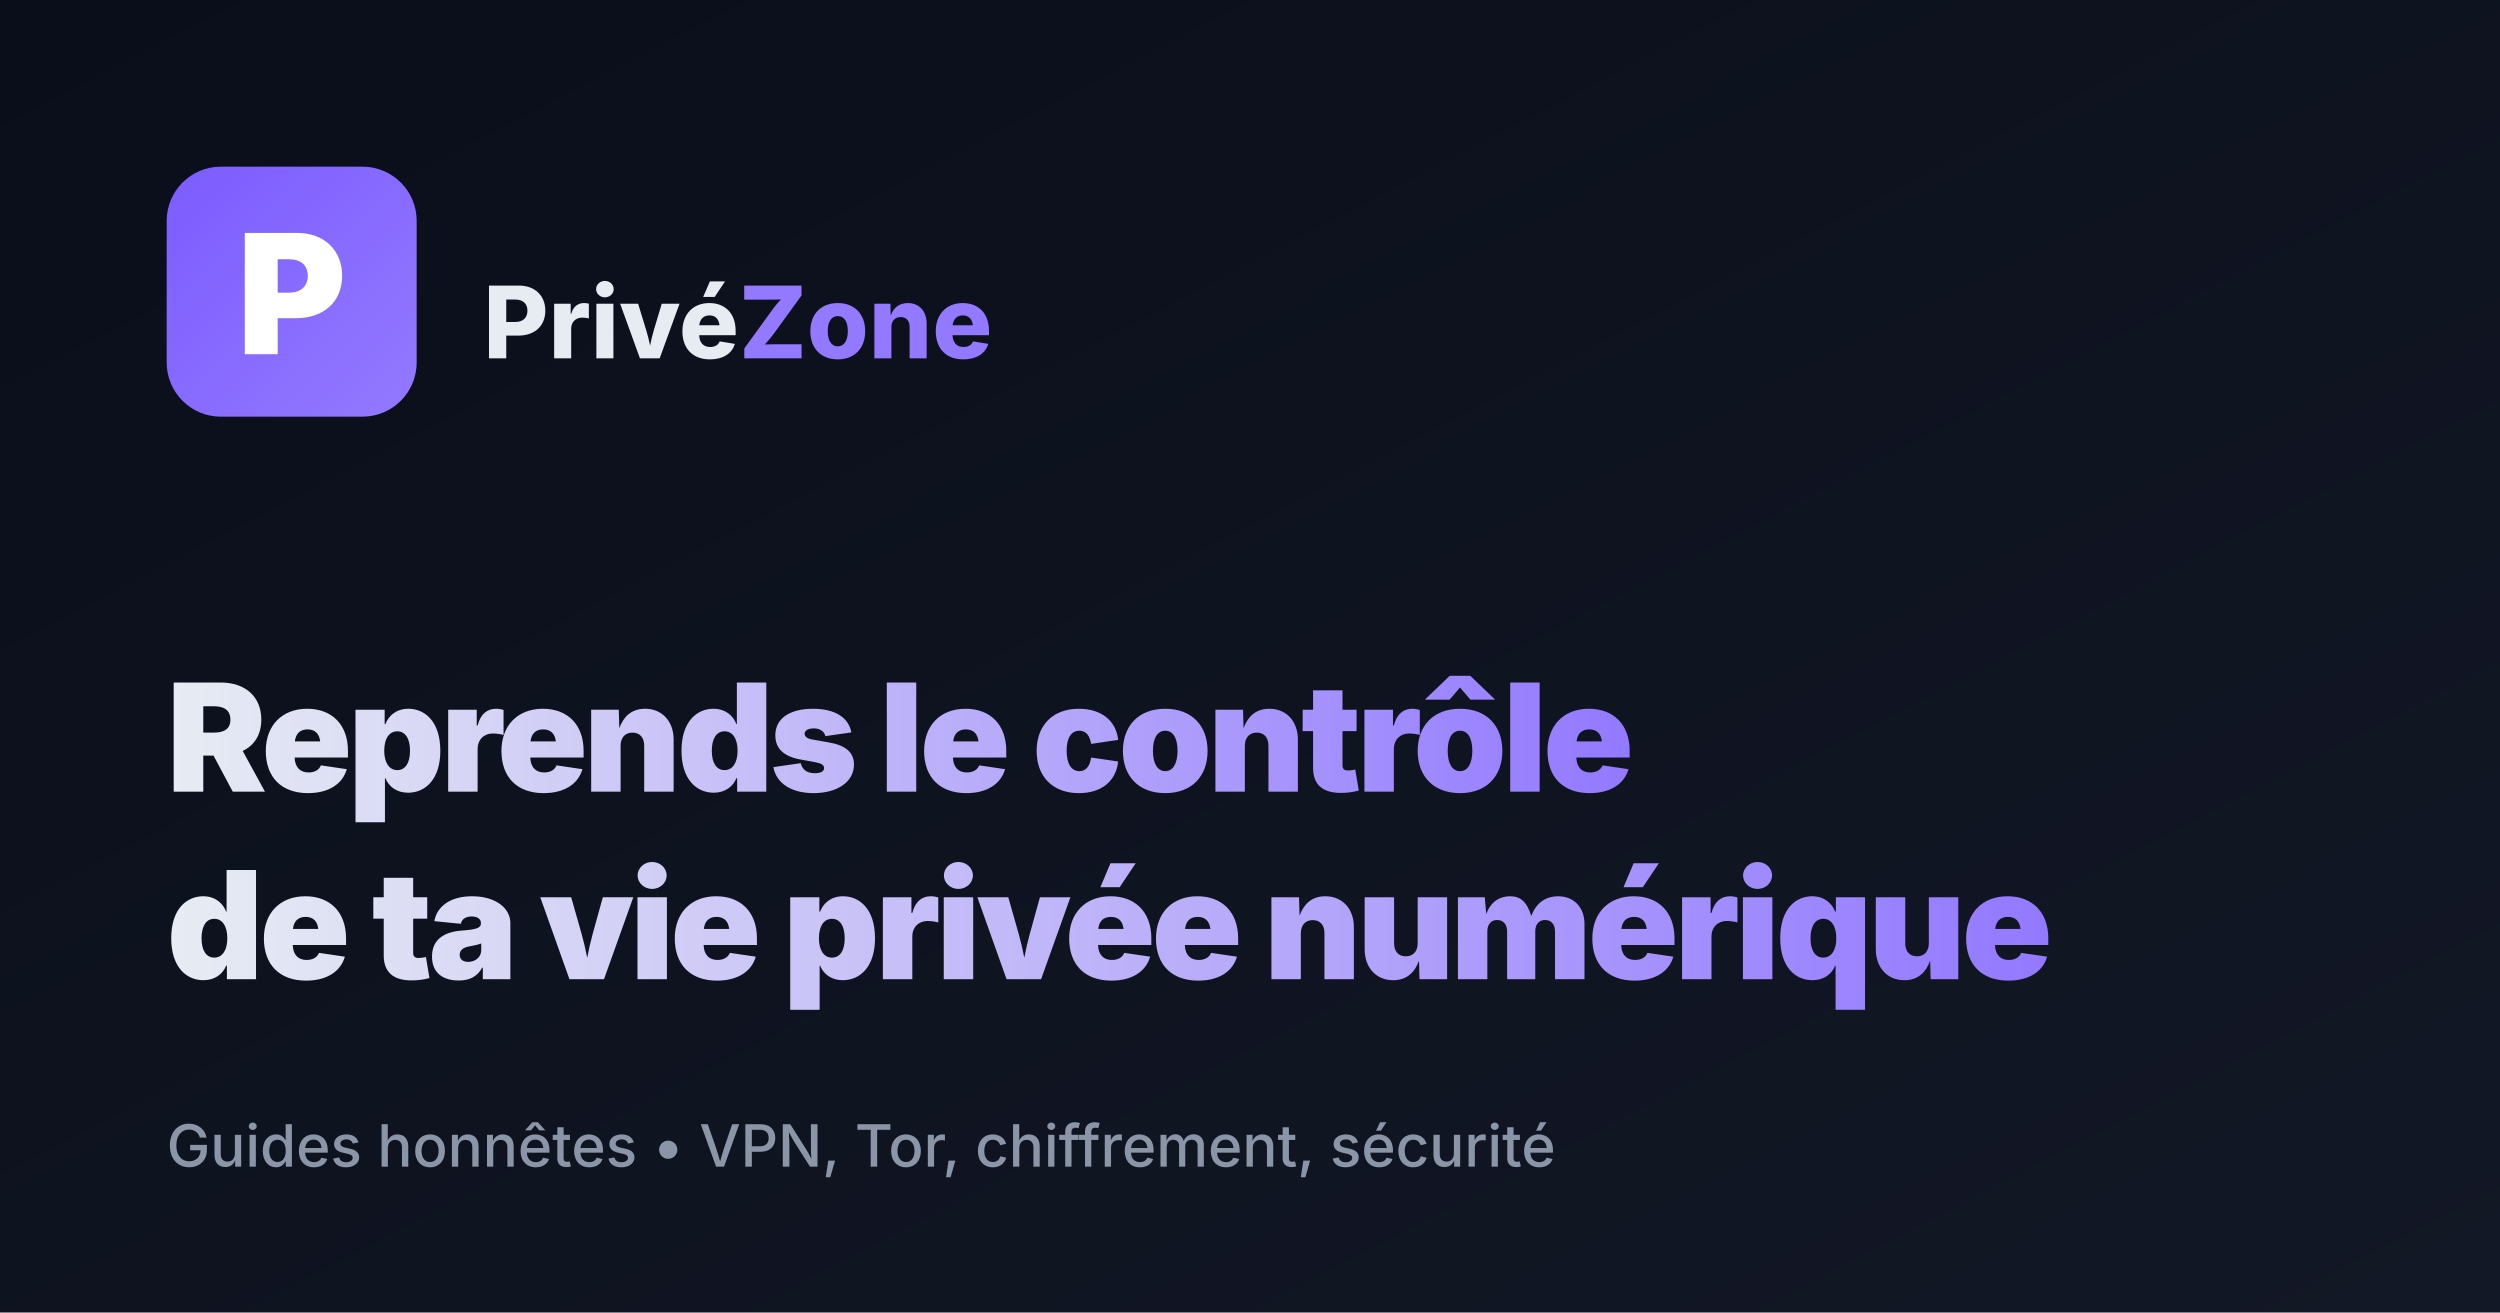
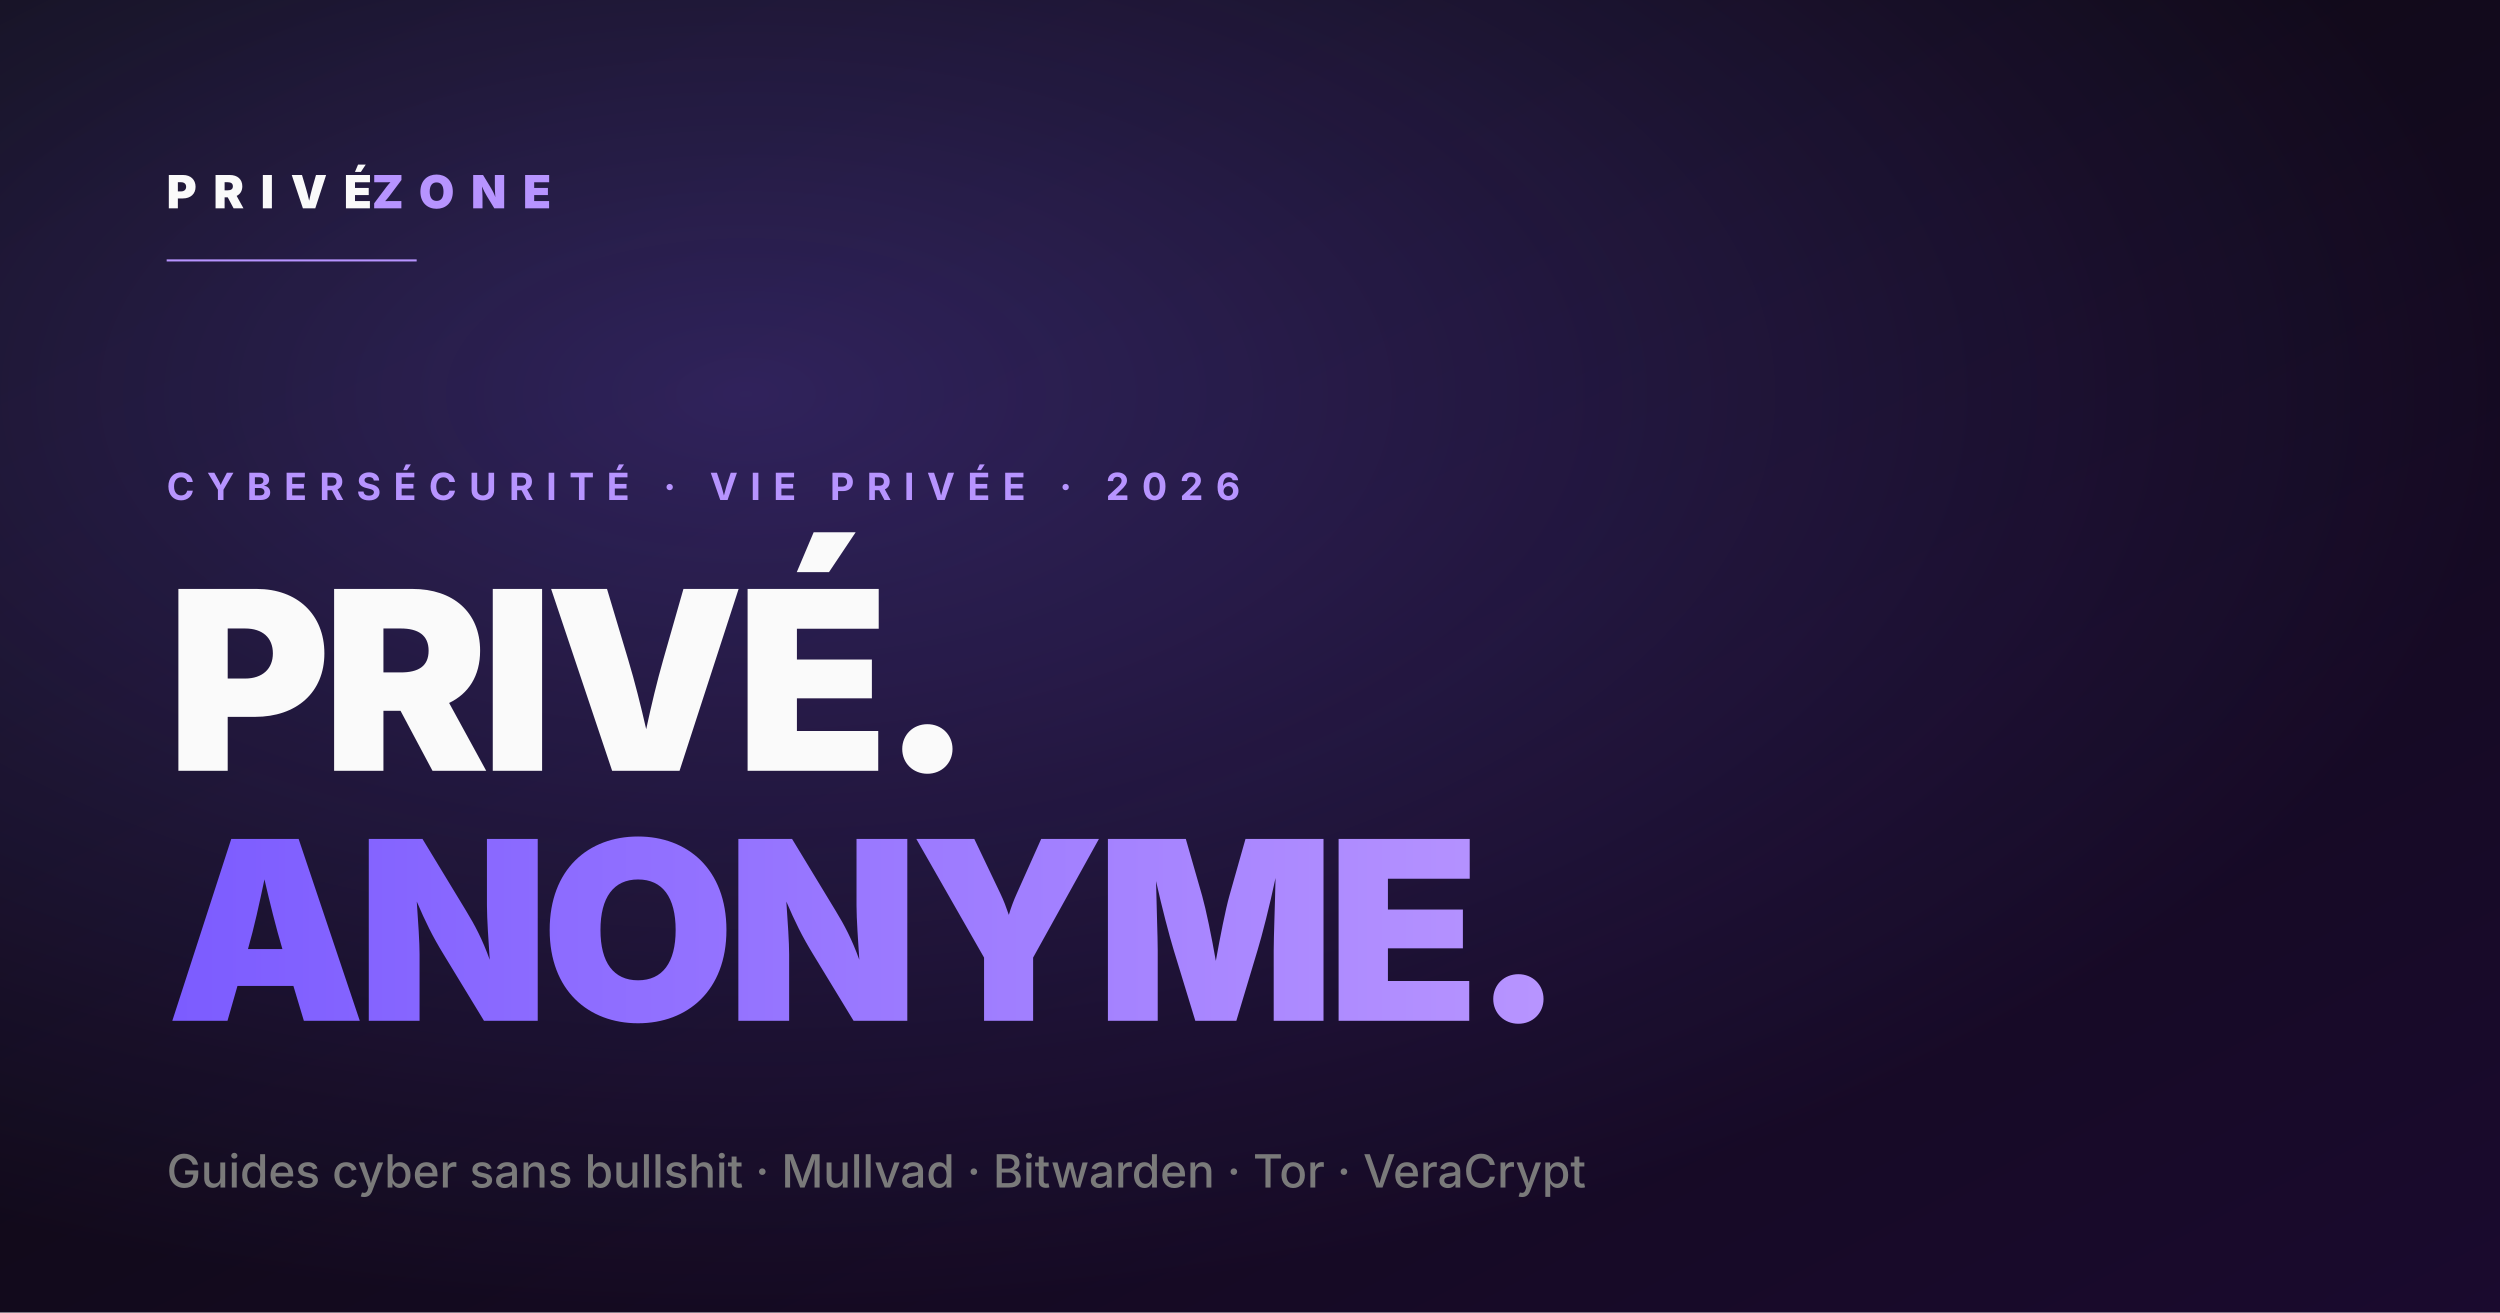
<svg xmlns="http://www.w3.org/2000/svg" viewBox="0 0 1200 630" width="1200" height="630">
  <defs>
    <linearGradient id="bg" x1="0" y1="0" x2="1" y2="1">
-       <stop offset="0" stop-color="#0a0e1a" />
-       <stop offset="1" stop-color="#131826" />
+       <stop offset="0" stop-color="#0a0a0a" />
+       <stop offset="1" stop-color="#1a0a2e" />
    </linearGradient>
-     <linearGradient id="logo" x1="0" y1="0" x2="1" y2="1">
+     <linearGradient id="glow" x1="0" y1="0" x2="1" y2="0">
      <stop offset="0" stop-color="#7c5cff" />
-       <stop offset="1" stop-color="#9379ff" />
+       <stop offset="1" stop-color="#b794ff" />
    </linearGradient>
-     <linearGradient id="title" x1="0" y1="0" x2="1" y2="0">
-       <stop offset="0" stop-color="#e7ecf3" />
-       <stop offset="1" stop-color="#9379ff" />
-     </linearGradient>
+     <radialGradient id="halo" cx="0.3" cy="0.3" r="0.7">
+       <stop offset="0" stop-color="#7c5cff" stop-opacity="0.3" />
+       <stop offset="1" stop-color="#7c5cff" stop-opacity="0" />
+     </radialGradient>
  </defs>
  <rect width="1200" height="630" fill="url(#bg)" />
-   <rect x="80" y="80" width="120" height="120" rx="26" fill="url(#logo)" />
-   <text x="140" y="170" font-family="system-ui, -apple-system, sans-serif" font-size="80" font-weight="900" fill="white" text-anchor="middle">P</text>
-   <text x="232" y="172" font-family="system-ui, -apple-system, sans-serif" font-size="48" font-weight="800" fill="#e7ecf3">Privé<tspan fill="#9379ff">Zone</tspan>
+   <rect width="1200" height="630" fill="url(#halo)" />
+   <text x="80" y="100" font-family="Inter, system-ui, sans-serif" font-size="22" font-weight="900" fill="#fafafa" letter-spacing="8">PRIVÉ<tspan fill="#b794ff">ZONE</tspan>
  </text>
-   <text x="80" y="380" font-family="system-ui, -apple-system, sans-serif" font-size="72" font-weight="900" fill="url(#title)" letter-spacing="-2">Reprends le contrôle</text>
-   <text x="80" y="470" font-family="system-ui, -apple-system, sans-serif" font-size="72" font-weight="900" fill="url(#title)" letter-spacing="-2">de ta vie privée numérique</text>
-   <text x="80" y="560" font-family="system-ui, -apple-system, sans-serif" font-size="28" font-weight="500" fill="#8b95a8">Guides honnêtes • VPN, Tor, chiffrement, sécurité</text>
+   <line x1="80" y1="125" x2="200" y2="125" stroke="#b794ff" stroke-width="1" />
+   <text x="80" y="240" font-family="Inter, system-ui, sans-serif" font-size="18" font-weight="700" fill="#b794ff" letter-spacing="6">CYBERSÉCURITÉ · VIE PRIVÉE · 2026</text>
+   <text x="80" y="370" font-family="Inter, system-ui, sans-serif" font-size="120" font-weight="900" fill="#fafafa" letter-spacing="-4">PRIVÉ.</text>
+   <text x="80" y="490" font-family="Inter, system-ui, sans-serif" font-size="120" font-weight="900" fill="url(#glow)" letter-spacing="-4">ANONYME.</text>
+   <text x="80" y="570" font-family="Inter, system-ui, sans-serif" font-size="22" font-weight="500" fill="#7a7a7a">Guides cyber sans bullshit · Mullvad · Bitwarden · Tor · VeraCrypt</text>
</svg>
